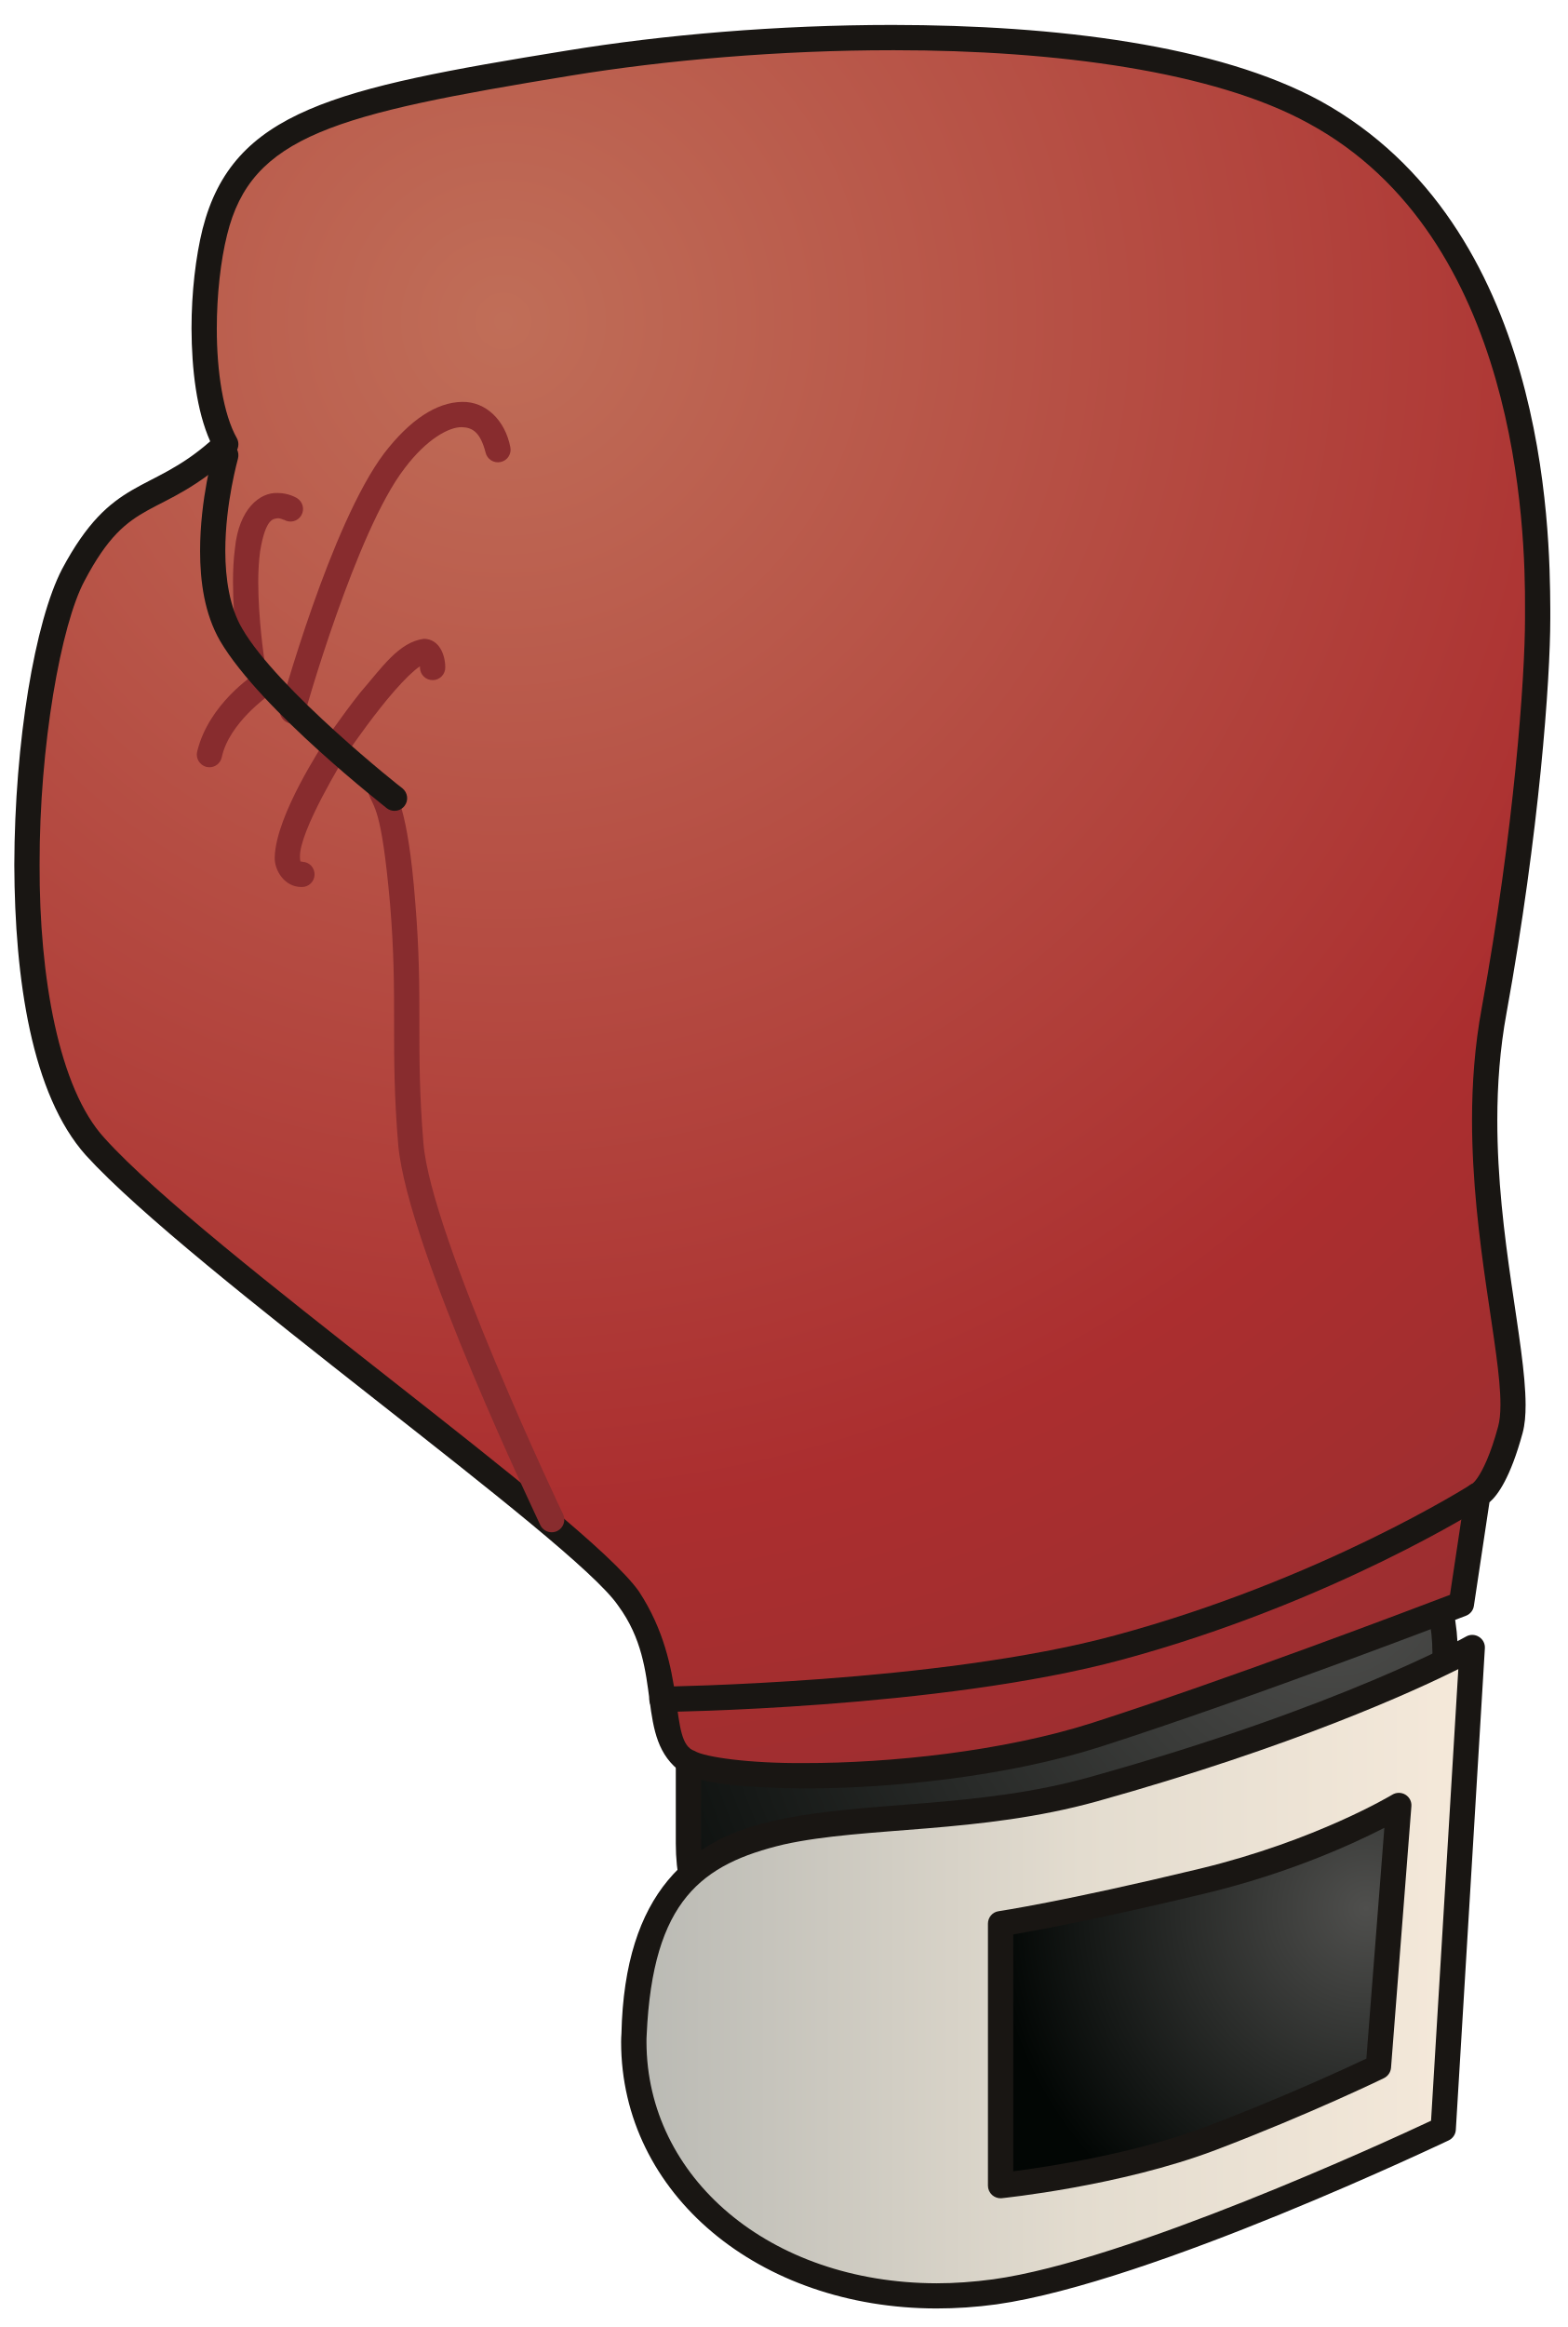
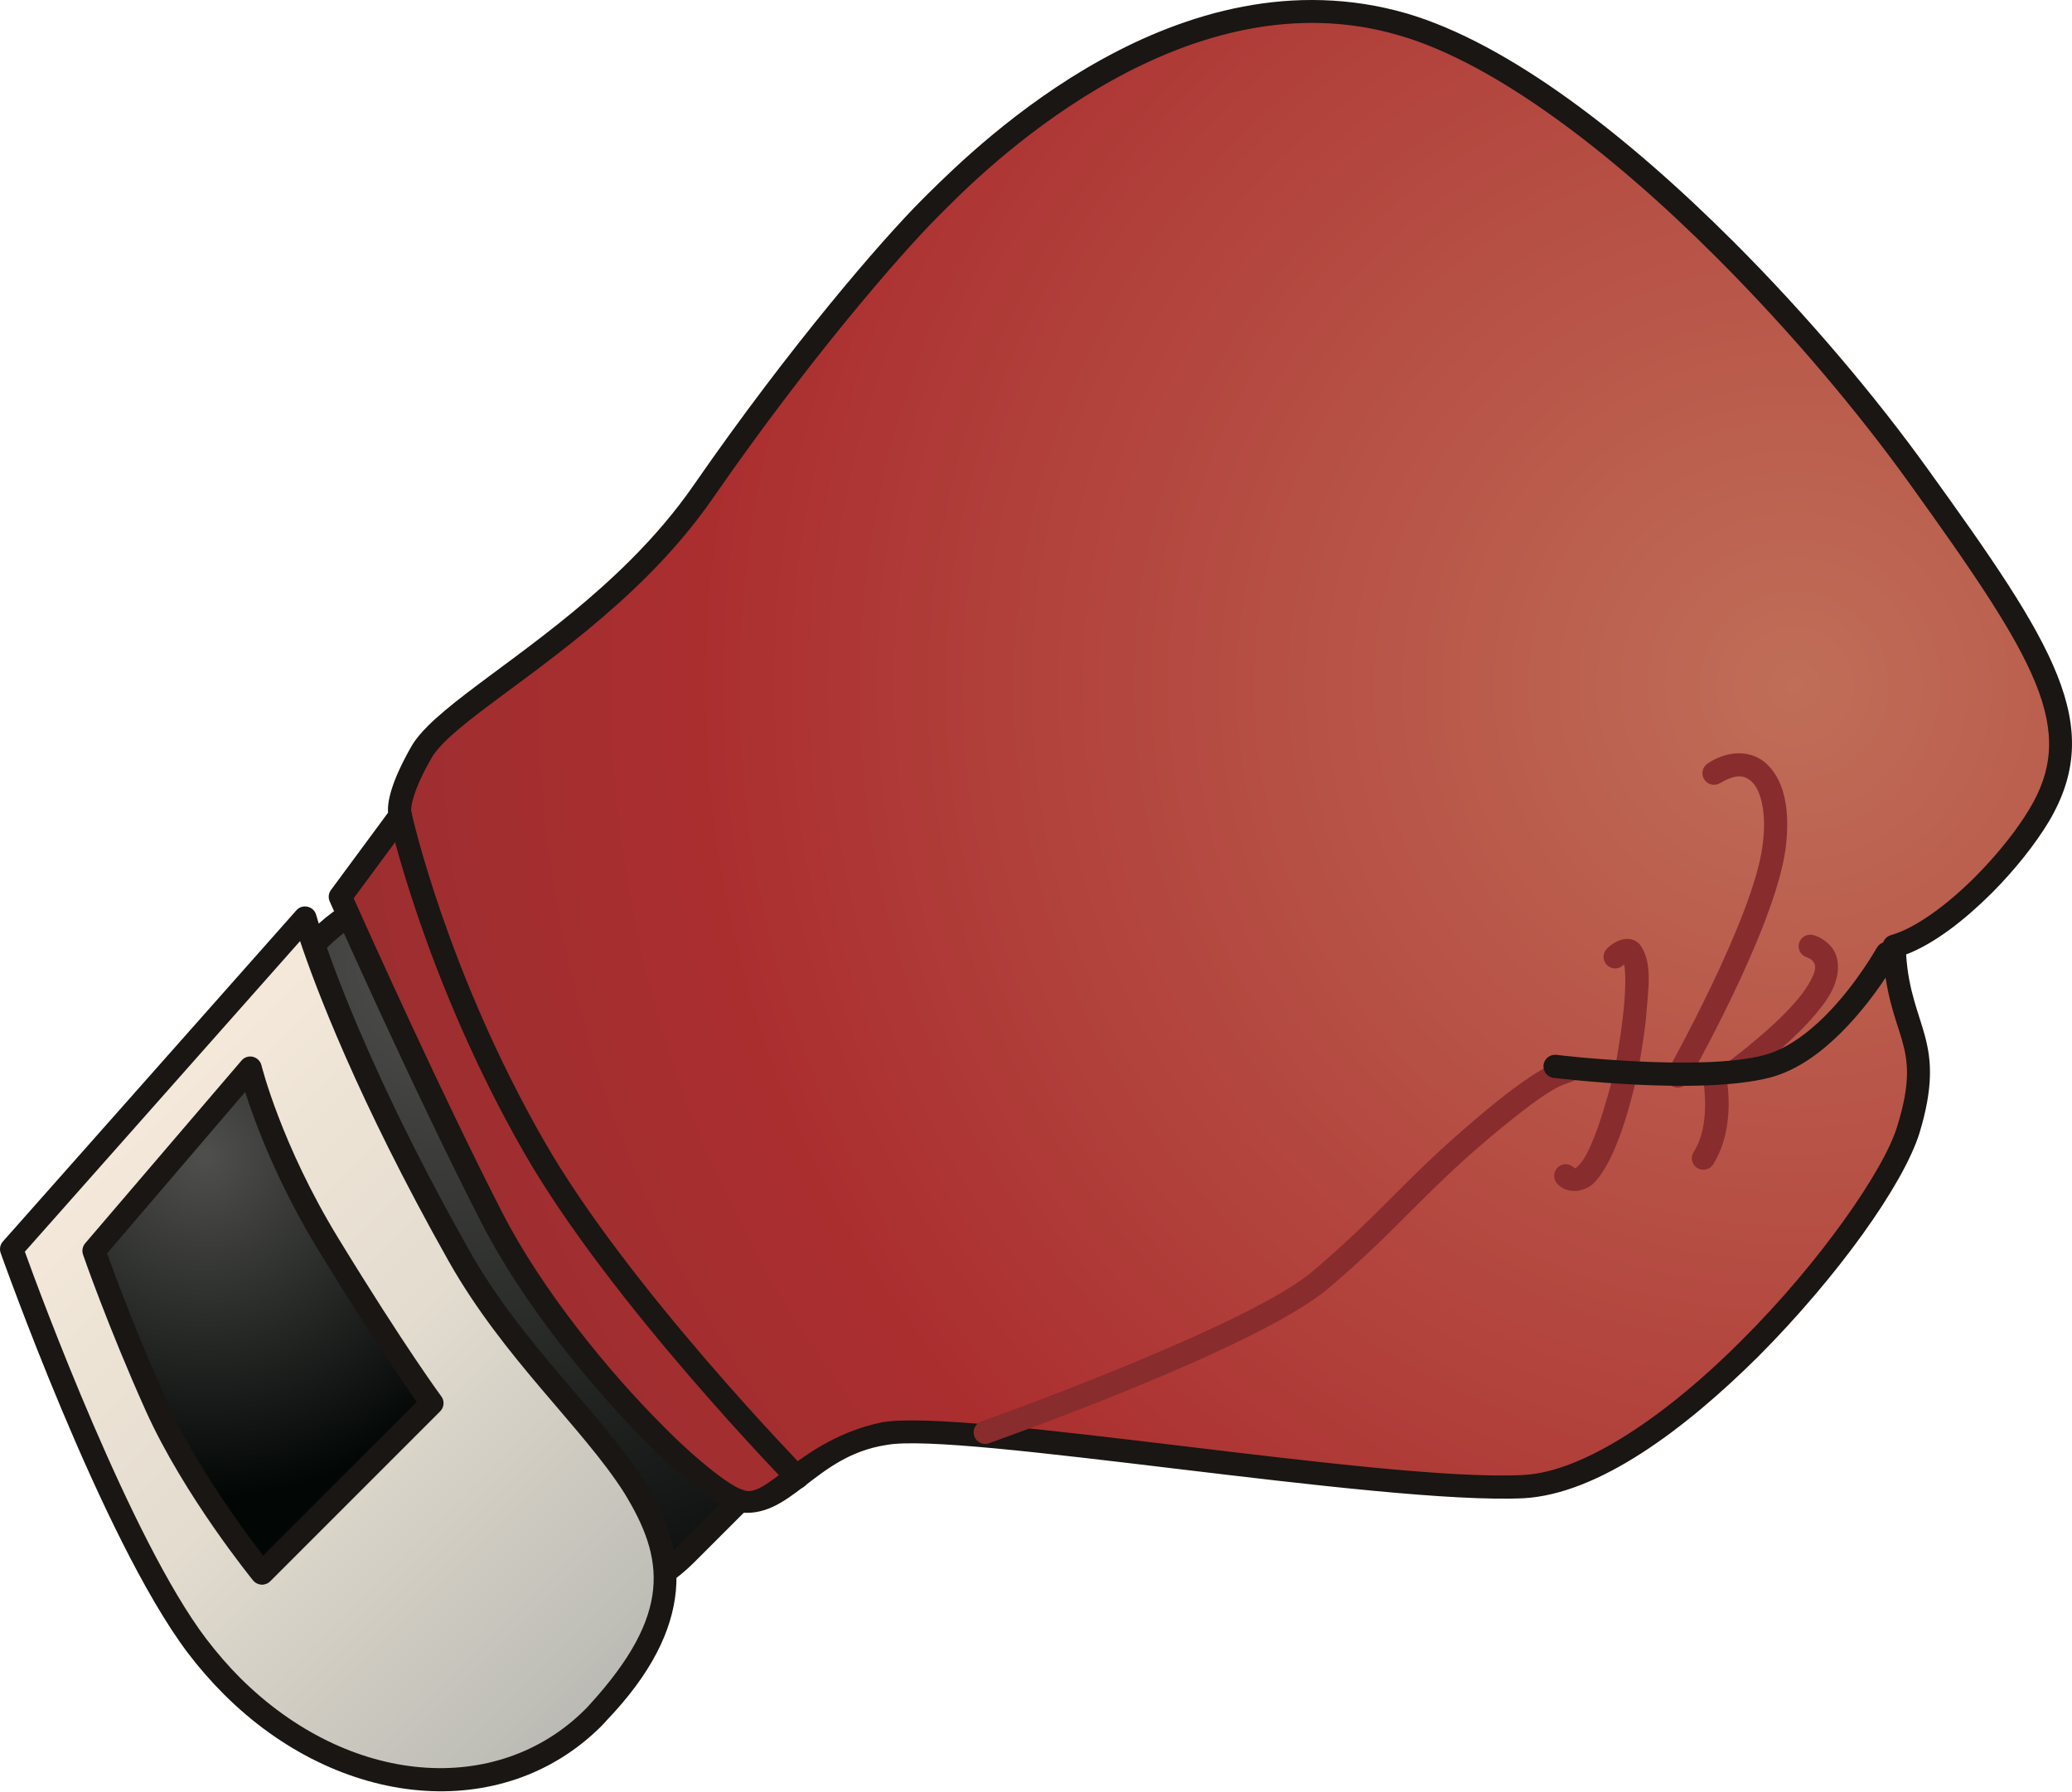
- <svg xmlns="http://www.w3.org/2000/svg" version="1.1" x="0" y="0" width="310" height="460" viewBox="0, 0, 310, 460">
-   <defs>
+ <svg xmlns="http://www.w3.org/2000/svg" version="1.1" x="0" y="0" width="256" height="221.302" viewBox="0 0 256 221.302" id="svg61">
+   <defs id="defs28">
    <radialGradient id="Gradient_1" gradientUnits="userSpaceOnUse" cx="263.198" cy="312.211" r="165.307">
-       <stop offset="0" stop-color="#4F4F4D" />
-       <stop offset="1" stop-color="#020604" />
+       <stop offset="0" stop-color="#4F4F4D" id="stop2" />
+       <stop offset="1" stop-color="#020604" id="stop4" />
    </radialGradient>
    <radialGradient id="Gradient_2" gradientUnits="userSpaceOnUse" cx="99.538" cy="63.455" r="336.322">
-       <stop offset="0" stop-color="#C06E58" />
-       <stop offset="0.703" stop-color="#AB2E2F" />
-       <stop offset="1" stop-color="#982E30" />
+       <stop offset="0" stop-color="#C06E58" id="stop7" />
+       <stop offset="0.703" stop-color="#AB2E2F" id="stop9" />
+       <stop offset="1" stop-color="#982E30" id="stop11" />
    </radialGradient>
    <linearGradient id="Gradient_3" gradientUnits="userSpaceOnUse" x1="125.342" y1="389.777" x2="291.118" y2="389.777">
-       <stop offset="0" stop-color="#BABAB4" />
-       <stop offset="0.006" stop-color="#BABAB4" />
-       <stop offset="0.534" stop-color="#E3DCCF" />
-       <stop offset="1" stop-color="#F5E9DA" />
+       <stop offset="0" stop-color="#BABAB4" id="stop14" />
+       <stop offset="0.006" stop-color="#BABAB4" id="stop16" />
+       <stop offset="0.534" stop-color="#E3DCCF" id="stop18" />
+       <stop offset="1" stop-color="#F5E9DA" id="stop20" />
    </linearGradient>
    <radialGradient id="Gradient_4" gradientUnits="userSpaceOnUse" cx="270.122" cy="377.286" r="73.6">
-       <stop offset="0" stop-color="#4F4F4D" />
-       <stop offset="1" stop-color="#020604" />
+       <stop offset="0" stop-color="#4F4F4D" id="stop23" />
+       <stop offset="1" stop-color="#020604" id="stop25" />
    </radialGradient>
  </defs>
-   <g id="Layer_1">
-     <path d="M285.743,364.444 C285.743,385.835 268.392,403.194 246.993,403.194 L174.876,403.194 C153.485,403.194 136.126,385.835 136.126,364.444 L136.126,326.772 C136.126,305.374 153.485,288.022 174.876,288.022 L246.993,288.022 C268.392,288.022 285.743,305.374 285.743,326.772 L285.743,364.444 z" fill="url(#Gradient_1)" />
-     <path d="M138.626,326.772 L138.626,364.444 C138.673,384.444 154.853,400.655 174.876,400.694 L246.985,400.694 C267.009,400.655 283.196,384.444 283.235,364.444 L283.235,326.772 C283.196,306.749 267.009,290.546 246.985,290.522 L174.876,290.522 C154.853,290.546 138.673,306.749 138.626,326.772 z M174.876,405.694 C152.087,405.679 133.626,387.218 133.626,364.444 L133.626,326.772 C133.626,303.983 152.103,285.522 174.876,285.522 L246.985,285.522 C269.759,285.522 288.243,303.983 288.243,326.772 L288.243,364.444 C288.243,387.218 269.782,405.679 246.985,405.694 L174.876,405.694" fill="#191613" />
-     <path d="M288.97,317.085 L292.204,295.554 C292.204,295.554 295.431,294.483 298.657,282.647 C301.892,270.804 288.97,235.288 295.431,199.765 C301.892,164.249 304.04,134.116 304.04,122.272 C304.04,110.421 305.118,46.929 259.915,22.171 C226.931,4.116 158.735,4.952 112.454,12.491 C66.173,20.007 47.876,24.327 42.493,45.851 C39.509,57.765 39.267,78.132 44.642,87.819 C30.649,100.733 24.196,95.366 14.509,113.663 C4.821,131.96 -1.64,204.069 18.813,226.671 C39.267,249.272 114.603,302.022 124.29,316.007 C133.978,329.991 128.595,343.991 136.126,348.304 C143.665,352.608 186.72,352.608 216.853,342.921 C246.993,333.233 288.97,317.085 288.97,317.085 z" fill="url(#Gradient_2)" />
-     <path d="M176.438,9.929 C154.173,9.929 131.642,11.874 112.845,14.952 C66.22,22.577 49.696,26.772 44.899,46.436 C43.649,51.444 42.868,58.21 42.868,64.929 C42.853,73.413 44.157,81.905 46.829,86.616 C47.384,87.608 47.181,88.882 46.329,89.663 C31.188,103.335 25.853,97.429 16.712,114.819 C12.079,123.429 7.774,147.374 7.829,170.991 C7.751,193.046 11.61,215.163 20.673,224.991 C40.759,247.296 115.798,299.64 126.329,314.585 C136.298,329.757 132.009,344.405 137.36,346.132 C139.212,347.319 148.087,348.616 159.118,348.522 C175.798,348.546 198.376,346.226 216.087,340.538 C242.931,331.905 279.267,318.101 286.704,315.265 L289.728,295.163 C289.845,294.327 290.399,293.601 291.188,293.265 L291.188,293.257 L291.228,293.226 C291.384,293.077 291.72,292.741 292.165,292.108 C293.126,290.694 294.688,287.71 296.228,281.983 C296.517,280.96 296.681,279.483 296.681,277.679 C296.72,266.788 291.087,245.241 291.063,221.413 C291.063,214.226 291.595,206.772 292.97,199.327 C299.407,163.96 301.54,133.858 301.54,122.272 C301.54,121.726 301.54,121.085 301.54,120.319 C301.618,104.796 300.267,46.866 258.712,24.366 C240.079,14.124 208.767,9.929 176.907,9.929 C176.751,9.929 176.595,9.929 176.438,9.929 z M134.884,350.46 C125.157,343.569 131.657,330.226 122.235,317.413 C113.392,304.382 37.767,251.233 16.954,228.351 C6.251,216.335 2.915,193.601 2.829,170.991 C2.892,146.647 6.907,122.804 12.282,112.476 C22.165,93.976 29.548,97.804 41.563,87.241 C38.868,81.194 37.907,73.077 37.868,64.929 C37.868,57.819 38.688,50.772 40.063,45.233 C46.048,21.882 66.118,17.452 112.04,10.007 C131.126,6.874 153.884,4.929 176.438,4.929 C208.907,4.952 240.876,8.944 261.11,19.976 C305.821,44.694 306.438,104.616 306.54,120.319 C306.54,121.069 306.54,121.726 306.54,122.272 C306.54,134.351 304.368,164.515 297.892,200.21 C296.579,207.319 296.063,214.452 296.063,221.413 C296.048,244.569 301.618,265.476 301.657,277.679 C301.657,279.757 301.517,281.593 301.063,283.288 C298.665,292.061 296.188,295.538 294.509,296.976 L291.431,317.452 C291.306,318.335 290.696,319.093 289.853,319.405 C289.829,319.429 247.868,335.577 217.603,345.296 C199.134,351.202 176.251,353.538 159.118,353.538 C147.571,353.444 139.063,352.694 134.884,350.46" fill="#191613" />
-     <path d="M216.267,353.679 C266.368,339.679 291.118,325.694 291.118,325.694 L285.368,420.866 C285.368,420.866 226.532,448.898 196.696,453.055 C156.384,458.648 124.29,434.405 125.368,402.108 C127.188,347.507 170.743,366.397 216.267,353.679 z" fill="url(#Gradient_3)" />
-     <path d="M154.962,364.616 C138.845,368.468 129.056,375.546 127.868,402.257 C127.829,402.71 127.829,403.194 127.829,403.663 C127.884,430.397 152.071,451.273 185.181,451.359 C188.813,451.359 192.532,451.086 196.345,450.578 C222.813,446.945 274.079,423.413 282.962,419.225 L288.353,329.952 C279.462,334.382 255.751,345.241 216.931,356.085 C193.673,362.554 171.204,361.015 154.962,364.616 z M122.813,403.663 C122.813,403.101 122.837,402.538 122.876,402.022 C123.493,374.054 136.384,363.288 153.899,359.741 C171.259,355.968 193.329,357.53 215.603,351.257 C265.485,337.327 289.821,323.546 289.892,323.507 C290.688,323.054 291.657,323.077 292.431,323.569 C293.212,324.046 293.665,324.913 293.603,325.835 L287.86,421.014 C287.813,421.928 287.259,422.726 286.438,423.116 C286.298,423.155 227.673,451.211 197.04,455.523 C193.001,456.078 189.04,456.336 185.181,456.336 C150.079,456.305 122.837,433.726 122.813,403.663" fill="#191613" />
-     <path d="M197.845,380.265 L197.845,432.061 C197.845,432.061 221.032,429.694 239.454,422.694 C257.884,415.694 272.556,408.577 272.556,408.577 L276.595,356.905 C276.595,356.905 261.251,366.194 237.845,371.851 C210.72,378.382 197.845,380.265 197.845,380.265 z" fill="url(#Gradient_4)" />
-     <path d="M200.353,429.218 C206.978,428.366 224.329,425.772 238.563,420.366 C253.696,414.616 266.243,408.803 270.173,406.944 L273.728,361.319 C267.587,364.476 255.009,370.265 238.415,374.272 C217.524,379.296 205.04,381.593 200.353,382.397 L200.353,429.218 z M196.165,433.905 C195.649,433.429 195.345,432.757 195.345,432.061 L195.345,380.265 C195.345,379.038 196.243,377.96 197.478,377.804 C197.517,377.788 210.204,375.929 237.243,369.405 C260.29,363.835 275.251,354.796 275.298,354.772 C276.095,354.288 277.103,354.288 277.899,354.772 C278.704,355.265 279.157,356.147 279.071,357.093 L275.048,408.756 C274.97,409.647 274.431,410.428 273.634,410.811 C273.595,410.842 258.876,417.975 240.345,425.022 C221.462,432.179 198.196,434.522 198.095,434.538 L197.868,434.554 C197.243,434.554 196.642,434.327 196.165,433.905" fill="#191613" />
-     <path d="M57.157,142.96 C55.829,142.585 55.056,141.226 55.423,139.897 C55.524,139.741 65.36,103.601 76.017,89.53 C81.001,83.085 86.22,79.53 91.376,79.444 C96.095,79.366 99.86,83.085 100.899,88.351 C101.204,89.694 100.345,91.046 99.001,91.327 C97.649,91.632 96.321,90.788 96.009,89.444 C94.993,85.522 93.493,84.522 91.376,84.444 C88.86,84.358 84.399,86.726 80.001,92.577 C70.47,104.866 60.204,141.163 60.228,141.226 L60.251,141.226 C59.938,142.335 58.923,143.054 57.829,143.054 C57.61,143.054 57.384,143.022 57.157,142.96" fill="#882C2E" />
-     <path d="M59.603,175.343 C56.228,175.343 54.22,172.007 54.321,169.444 C54.563,160.999 64.04,147.022 64.079,146.694 C64.103,146.671 67.353,141.804 71.259,136.874 C75.493,132.007 78.845,126.913 83.821,126.28 C86.907,126.319 88.04,129.53 88.04,131.905 C88.079,133.272 86.97,134.429 85.603,134.444 C84.212,134.483 83.063,133.382 83.04,132.007 C83.04,131.905 83.04,131.804 83.04,131.718 C82.423,132.108 81.642,132.788 80.79,133.601 C79.056,135.288 77.032,137.608 75.165,139.991 C71.423,144.718 68.251,149.46 68.274,149.444 C68.298,149.46 59.087,164.304 59.313,169.444 C59.313,170.116 59.438,170.319 59.454,170.319 C59.501,170.288 59.454,170.304 59.821,170.343 L59.821,170.366 C61.196,170.397 62.259,171.569 62.196,172.96 C62.142,174.296 61.032,175.343 59.712,175.343 L59.603,175.343" fill="#882C2E" />
-     <path d="M40.853,151.616 C39.509,151.28 38.665,149.952 38.978,148.601 C41.282,139.069 50.22,133.413 50.384,133.233 L50.384,133.257 C51.532,132.476 53.087,132.788 53.845,133.913 C54.603,135.069 54.29,136.624 53.165,137.397 C53.188,137.483 45.29,142.843 43.837,149.741 C43.571,150.89 42.556,151.671 41.415,151.671 C41.228,151.671 41.04,151.647 40.853,151.616" fill="#882C2E" />
-     <path d="M47.282,130.835 C47.282,130.772 46.071,122.843 46.071,115.054 C46.071,112.741 46.173,110.452 46.462,108.351 C47.243,100.616 51.345,97.304 54.907,97.452 C57.095,97.476 58.485,98.351 58.688,98.444 C59.876,99.171 60.282,100.679 59.571,101.882 C58.876,103.077 57.337,103.46 56.149,102.741 C56.11,102.788 55.954,102.686 55.704,102.601 C55.501,102.522 55.212,102.429 54.907,102.452 C54.188,102.601 52.556,102.179 51.431,108.991 C51.188,110.804 51.063,112.897 51.063,115.054 C51.063,122.351 52.228,130.077 52.228,130.101 C52.431,131.476 51.493,132.741 50.126,132.944 C49.993,132.96 49.876,132.968 49.743,132.968 C48.532,132.968 47.47,132.085 47.282,130.835" fill="#882C2E" />
-     <path d="M106.829,301.476 C106.79,301.257 80.587,246.851 78.743,226.335 C77.923,216.546 77.923,209.366 77.923,202.304 C77.923,195.233 77.923,188.288 77.126,178.702 C75.384,159.147 73.884,159.897 72.806,156.694 C72.368,155.382 73.063,153.976 74.376,153.546 C75.688,153.101 77.103,153.811 77.556,155.116 C78.087,156.757 80.626,159.093 82.103,178.288 C82.923,188.085 82.923,195.257 82.923,202.304 C82.923,209.366 82.923,216.319 83.72,225.929 C85.134,244.14 111.259,299.28 111.337,299.319 C111.931,300.569 111.399,302.061 110.173,302.655 C109.821,302.819 109.454,302.897 109.095,302.897 C108.157,302.897 107.259,302.374 106.829,301.476" fill="#882C2E" />
-     <path d="M76.462,159.757 C76.36,159.616 51.673,140.491 43.548,126.749 C40.423,121.366 39.563,114.905 39.563,108.897 C39.563,98.569 42.204,89.405 42.243,89.28 C42.61,87.944 44.001,87.194 45.329,87.577 C46.657,87.944 47.415,89.335 47.048,90.679 C47.071,90.679 44.548,99.405 44.548,108.897 C44.548,114.413 45.431,120.077 47.868,124.226 C54.837,136.319 79.485,155.835 79.548,155.811 C80.626,156.671 80.837,158.241 79.978,159.327 C79.478,159.952 78.743,160.288 78.001,160.288 C77.454,160.288 76.915,160.108 76.462,159.757" fill="#191613" />
-     <path d="M128.376,335.944 C128.36,334.569 129.462,333.444 130.86,333.429 C130.938,333.382 185.524,332.765 220.517,323.272 C261.407,312.226 290.798,293.491 290.86,293.444 C292.009,292.686 293.571,293.038 294.306,294.21 C295.048,295.382 294.696,296.913 293.548,297.647 C293.407,297.733 263.501,316.819 221.806,328.101 C185.774,337.819 131.001,338.413 130.899,338.429 L130.915,338.429 L130.884,338.429 C129.509,338.429 128.399,337.327 128.376,335.944" fill="#191613" />
+   <g id="Layer_1" transform="matrix(-0.4053735,-0.4053735,-0.4053735,0.4053735,287.7188,99.40016)">
+     <path d="m 285.743,364.444 c 0,21.391 -17.351,38.75 -38.75,38.75 h -72.117 c -21.391,0 -38.75,-17.359 -38.75,-38.75 v -37.672 c 0,-21.398 17.359,-38.75 38.75,-38.75 h 72.117 c 21.399,0 38.75,17.352 38.75,38.75 z" id="path30" style="fill:url(#Gradient_1)" />
+     <path d="m 138.626,326.772 v 37.672 c 0.047,20 16.227,36.211 36.25,36.25 h 72.109 c 20.024,-0.039 36.211,-16.25 36.25,-36.25 v -37.672 c -0.039,-20.023 -16.226,-36.226 -36.25,-36.25 h -72.109 c -20.023,0.024 -36.203,16.227 -36.25,36.25 z m 36.25,78.922 c -22.789,-0.015 -41.25,-18.476 -41.25,-41.25 v -37.672 c 0,-22.789 18.477,-41.25 41.25,-41.25 h 72.109 c 22.774,0 41.258,18.461 41.258,41.25 v 37.672 c 0,22.774 -18.461,41.235 -41.258,41.25 h -72.109" id="path32" style="fill:#191613" />
+     <path d="m 288.97,317.085 3.234,-21.531 c 0,0 3.227,-1.071 6.453,-12.907 3.235,-11.843 -9.687,-47.359 -3.226,-82.882 6.461,-35.516 8.609,-65.649 8.609,-77.493 0,-11.851 1.078,-75.343 -44.125,-100.101 C 226.931,4.116 158.735,4.952 112.454,12.491 66.173,20.007 47.876,24.327 42.493,45.851 c -2.984,11.914 -3.226,32.281 2.149,41.968 -13.993,12.914 -20.446,7.547 -30.133,25.844 -9.688,18.297 -16.149,90.406 4.304,113.008 20.454,22.601 95.79,75.351 105.477,89.336 9.688,13.984 4.305,27.984 11.836,32.297 7.539,4.304 50.594,4.304 80.727,-5.383 30.14,-9.688 72.117,-25.836 72.117,-25.836 z" id="path34" style="fill:url(#Gradient_2)" />
+     <path d="m 176.438,9.929 c -22.265,0 -44.796,1.945 -63.593,5.023 -46.625,7.625 -63.149,11.82 -67.946,31.484 -1.25,5.008 -2.031,11.774 -2.031,18.493 -0.015,8.484 1.289,16.976 3.961,21.687 0.555,0.992 0.352,2.266 -0.5,3.047 -15.141,13.672 -20.476,7.766 -29.617,25.156 -4.633,8.61 -8.938,32.555 -8.883,56.172 -0.078,22.055 3.781,44.172 12.844,54 20.086,22.305 95.125,74.649 105.656,89.594 9.969,15.172 5.68,29.82 11.031,31.547 1.852,1.187 10.727,2.484 21.758,2.39 16.68,0.024 39.258,-2.296 56.969,-7.984 26.844,-8.633 63.18,-22.437 70.617,-25.273 l 3.024,-20.102 c 0.117,-0.836 0.671,-1.562 1.46,-1.898 v -0.008 l 0.04,-0.031 c 0.156,-0.149 0.492,-0.485 0.937,-1.118 0.961,-1.414 2.523,-4.398 4.063,-10.125 0.289,-1.023 0.453,-2.5 0.453,-4.304 0.039,-10.891 -5.594,-32.438 -5.618,-56.266 0,-7.187 0.532,-14.641 1.907,-22.086 6.437,-35.367 8.57,-65.469 8.57,-77.055 0,-0.546 0,-1.187 0,-1.953 0.078,-15.523 -1.273,-73.453 -42.828,-95.953 C 240.079,14.124 208.767,9.929 176.907,9.929 c -0.156,0 -0.312,0 -0.469,0 z M 134.884,350.46 c -9.727,-6.891 -3.227,-20.234 -12.649,-33.047 C 113.392,304.382 37.767,251.233 16.954,228.351 6.251,216.335 2.915,193.601 2.829,170.991 2.892,146.647 6.907,122.804 12.282,112.476 22.165,93.976 29.548,97.804 41.563,87.241 38.868,81.194 37.907,73.077 37.868,64.929 c 0,-7.11 0.82,-14.157 2.195,-19.696 5.985,-23.351 26.055,-27.781 71.977,-35.226 19.086,-3.133 41.844,-5.078 64.398,-5.078 32.469,0.023 64.438,4.015 84.672,15.047 44.711,24.718 45.328,84.64 45.43,100.343 0,0.75 0,1.407 0,1.953 0,12.079 -2.172,42.243 -8.648,77.938 -1.313,7.109 -1.829,14.242 -1.829,21.203 -0.015,23.156 5.555,44.063 5.594,56.266 0,2.078 -0.14,3.914 -0.594,5.609 -2.398,8.773 -4.875,12.25 -6.554,13.688 l -3.078,20.476 c -0.125,0.883 -0.735,1.641 -1.578,1.953 -0.024,0.024 -41.985,16.172 -72.25,25.891 -18.469,5.906 -41.352,8.242 -58.485,8.242 -11.547,-0.094 -20.055,-0.844 -24.234,-3.078" id="path36" style="fill:#191613" />
+     <path d="m 216.267,353.679 c 50.101,-14 74.851,-27.985 74.851,-27.985 l -5.75,95.172 c 0,0 -58.836,28.032 -88.672,32.189 -40.312,5.593 -72.406,-18.65 -71.328,-50.947 1.82,-54.601 45.375,-35.711 90.899,-48.429 z" id="path38" style="fill:url(#Gradient_3)" />
+     <path d="m 154.962,364.616 c -16.117,3.852 -25.906,10.93 -27.094,37.641 -0.039,0.453 -0.039,0.937 -0.039,1.406 0.055,26.734 24.242,47.61 57.352,47.696 3.632,0 7.351,-0.273 11.164,-0.781 26.468,-3.633 77.734,-27.165 86.617,-31.353 l 5.391,-89.273 c -8.891,4.43 -32.602,15.289 -71.422,26.133 -23.258,6.469 -45.727,4.93 -61.969,8.531 z m -32.149,39.047 c 0,-0.562 0.024,-1.125 0.063,-1.641 0.617,-27.968 13.508,-38.734 31.023,-42.281 17.36,-3.773 39.43,-2.211 61.704,-8.484 49.882,-13.93 74.218,-27.711 74.289,-27.75 0.796,-0.453 1.765,-0.43 2.539,0.062 0.781,0.477 1.234,1.344 1.172,2.266 l -5.743,95.179 c -0.047,0.914 -0.601,1.712 -1.422,2.102 -0.14,0.039 -58.765,28.095 -89.398,32.407 -4.039,0.555 -8,0.813 -11.859,0.813 -35.102,-0.031 -62.344,-22.61 -62.368,-52.673" id="path40" style="fill:#191613" />
+     <path d="m 197.845,380.265 v 51.796 c 0,0 23.187,-2.367 41.609,-9.367 18.43,-7 33.102,-14.117 33.102,-14.117 l 4.039,-51.672 c 0,0 -15.344,9.289 -38.75,14.946 -27.125,6.531 -40,8.414 -40,8.414 z" id="path42" style="fill:url(#Gradient_4)" />
+     <path d="m 200.353,429.218 c 6.625,-0.852 23.976,-3.446 38.21,-8.852 15.133,-5.75 27.68,-11.563 31.61,-13.422 l 3.555,-45.625 c -6.141,3.157 -18.719,8.946 -35.313,12.953 -20.891,5.024 -33.375,7.321 -38.062,8.125 z m -4.188,4.687 c -0.516,-0.476 -0.82,-1.148 -0.82,-1.844 v -51.796 c 0,-1.227 0.898,-2.305 2.133,-2.461 0.039,-0.016 12.726,-1.875 39.765,-8.399 23.047,-5.57 38.008,-14.609 38.055,-14.633 0.797,-0.484 1.805,-0.484 2.601,0 0.805,0.493 1.258,1.375 1.172,2.321 l -4.023,51.663 c -0.078,0.891 -0.617,1.672 -1.414,2.055 -0.039,0.031 -14.758,7.164 -33.289,14.211 -18.883,7.157 -42.149,9.5 -42.25,9.516 l -0.227,0.016 c -0.625,0 -1.226,-0.227 -1.703,-0.649" id="path44" style="fill:#191613" />
+     <path d="m 57.157,142.96 c -1.328,-0.375 -2.101,-1.734 -1.734,-3.063 0.101,-0.156 9.937,-36.296 20.594,-50.367 4.984,-6.445 10.203,-10 15.359,-10.086 4.719,-0.078 8.484,3.641 9.523,8.907 0.305,1.343 -0.554,2.695 -1.898,2.976 -1.352,0.305 -2.68,-0.539 -2.992,-1.883 -1.016,-3.922 -2.516,-4.922 -4.633,-5 -2.516,-0.086 -6.977,2.282 -11.375,8.133 -9.531,12.289 -19.797,48.586 -19.773,48.649 h 0.023 c -0.313,1.109 -1.328,1.828 -2.422,1.828 -0.219,0 -0.445,-0.032 -0.672,-0.094" id="path46" style="fill:#882c2e" />
+     <path d="m 59.603,175.343 c -3.375,0 -5.383,-3.336 -5.282,-5.899 0.242,-8.445 9.719,-22.422 9.758,-22.75 0.024,-0.023 3.274,-4.89 7.18,-9.82 4.234,-4.867 7.586,-9.961 12.562,-10.594 3.086,0.039 4.219,3.25 4.219,5.625 0.039,1.367 -1.07,2.524 -2.437,2.539 -1.391,0.039 -2.54,-1.062 -2.563,-2.437 0,-0.102 0,-0.203 0,-0.289 -0.617,0.39 -1.398,1.07 -2.25,1.883 -1.734,1.687 -3.758,4.007 -5.625,6.39 -3.742,4.727 -6.914,9.469 -6.891,9.453 0.024,0.016 -9.187,14.86 -8.961,20 0,0.672 0.125,0.875 0.141,0.875 0.047,-0.031 0,-0.015 0.367,0.024 v 0.023 c 1.375,0.031 2.438,1.203 2.375,2.594 -0.054,1.336 -1.164,2.383 -2.484,2.383 h -0.109" id="path48" style="fill:#882c2e" />
+     <path d="m 40.853,151.616 c -1.344,-0.336 -2.188,-1.664 -1.875,-3.015 2.304,-9.532 11.242,-15.188 11.406,-15.368 v 0.024 c 1.148,-0.781 2.703,-0.469 3.461,0.656 0.758,1.156 0.445,2.711 -0.68,3.484 0.023,0.086 -7.875,5.446 -9.328,12.344 -0.266,1.149 -1.281,1.93 -2.422,1.93 -0.187,0 -0.375,-0.024 -0.562,-0.055" id="path50" style="fill:#882c2e" />
+     <path d="m 47.282,130.835 c 0,-0.063 -1.211,-7.992 -1.211,-15.781 0,-2.313 0.102,-4.602 0.391,-6.703 0.781,-7.735 4.883,-11.047 8.445,-10.899 2.188,0.024 3.578,0.899 3.781,0.992 1.188,0.727 1.594,2.235 0.883,3.438 -0.695,1.195 -2.234,1.578 -3.422,0.859 -0.039,0.047 -0.195,-0.055 -0.445,-0.14 -0.203,-0.079 -0.492,-0.172 -0.797,-0.149 -0.719,0.149 -2.351,-0.273 -3.476,6.539 -0.243,1.813 -0.368,3.906 -0.368,6.063 0,7.297 1.165,15.023 1.165,15.047 0.203,1.375 -0.735,2.64 -2.102,2.843 -0.133,0.016 -0.25,0.024 -0.383,0.024 -1.211,0 -2.273,-0.883 -2.461,-2.133" id="path52" style="fill:#882c2e" />
+     <path d="m 106.829,301.476 c -0.039,-0.219 -26.242,-54.625 -28.086,-75.141 -0.82,-9.789 -0.82,-16.969 -0.82,-24.031 0,-7.071 0,-14.016 -0.797,-23.602 -1.742,-19.555 -3.242,-18.805 -4.32,-22.008 -0.438,-1.312 0.257,-2.718 1.57,-3.148 1.312,-0.445 2.727,0.265 3.18,1.57 0.531,1.641 3.07,3.977 4.547,23.172 0.82,9.797 0.82,16.969 0.82,24.016 0,7.062 0,14.015 0.797,23.625 1.414,18.211 27.539,73.351 27.617,73.39 0.594,1.25 0.062,2.742 -1.164,3.336 -0.352,0.164 -0.719,0.242 -1.078,0.242 -0.938,0 -1.836,-0.523 -2.266,-1.421" id="path54" style="fill:#882c2e" />
+     <path d="m 76.462,159.757 c -0.102,-0.141 -24.789,-19.266 -32.914,-33.008 -3.125,-5.383 -3.985,-11.844 -3.985,-17.852 0,-10.328 2.641,-19.492 2.68,-19.617 0.367,-1.336 1.758,-2.086 3.086,-1.703 1.328,0.367 2.086,1.758 1.719,3.102 0.023,0 -2.5,8.726 -2.5,18.218 0,5.516 0.883,11.18 3.32,15.329 6.969,12.093 31.617,31.609 31.68,31.585 1.078,0.86 1.289,2.43 0.43,3.516 -0.5,0.625 -1.235,0.961 -1.977,0.961 -0.547,0 -1.086,-0.18 -1.539,-0.531" id="path56" style="fill:#191613" />
+     <path d="m 128.376,335.944 c -0.016,-1.375 1.086,-2.5 2.484,-2.515 0.078,-0.047 54.664,-0.664 89.657,-10.157 40.89,-11.046 70.281,-29.781 70.343,-29.828 1.149,-0.758 2.711,-0.406 3.446,0.766 0.742,1.172 0.39,2.703 -0.758,3.437 -0.141,0.086 -30.047,19.172 -71.742,30.454 -36.032,9.718 -90.805,10.312 -90.907,10.328 h 0.016 -0.031 c -1.375,0 -2.485,-1.102 -2.508,-2.485" id="path58" style="fill:#191613" />
  </g>
</svg>
